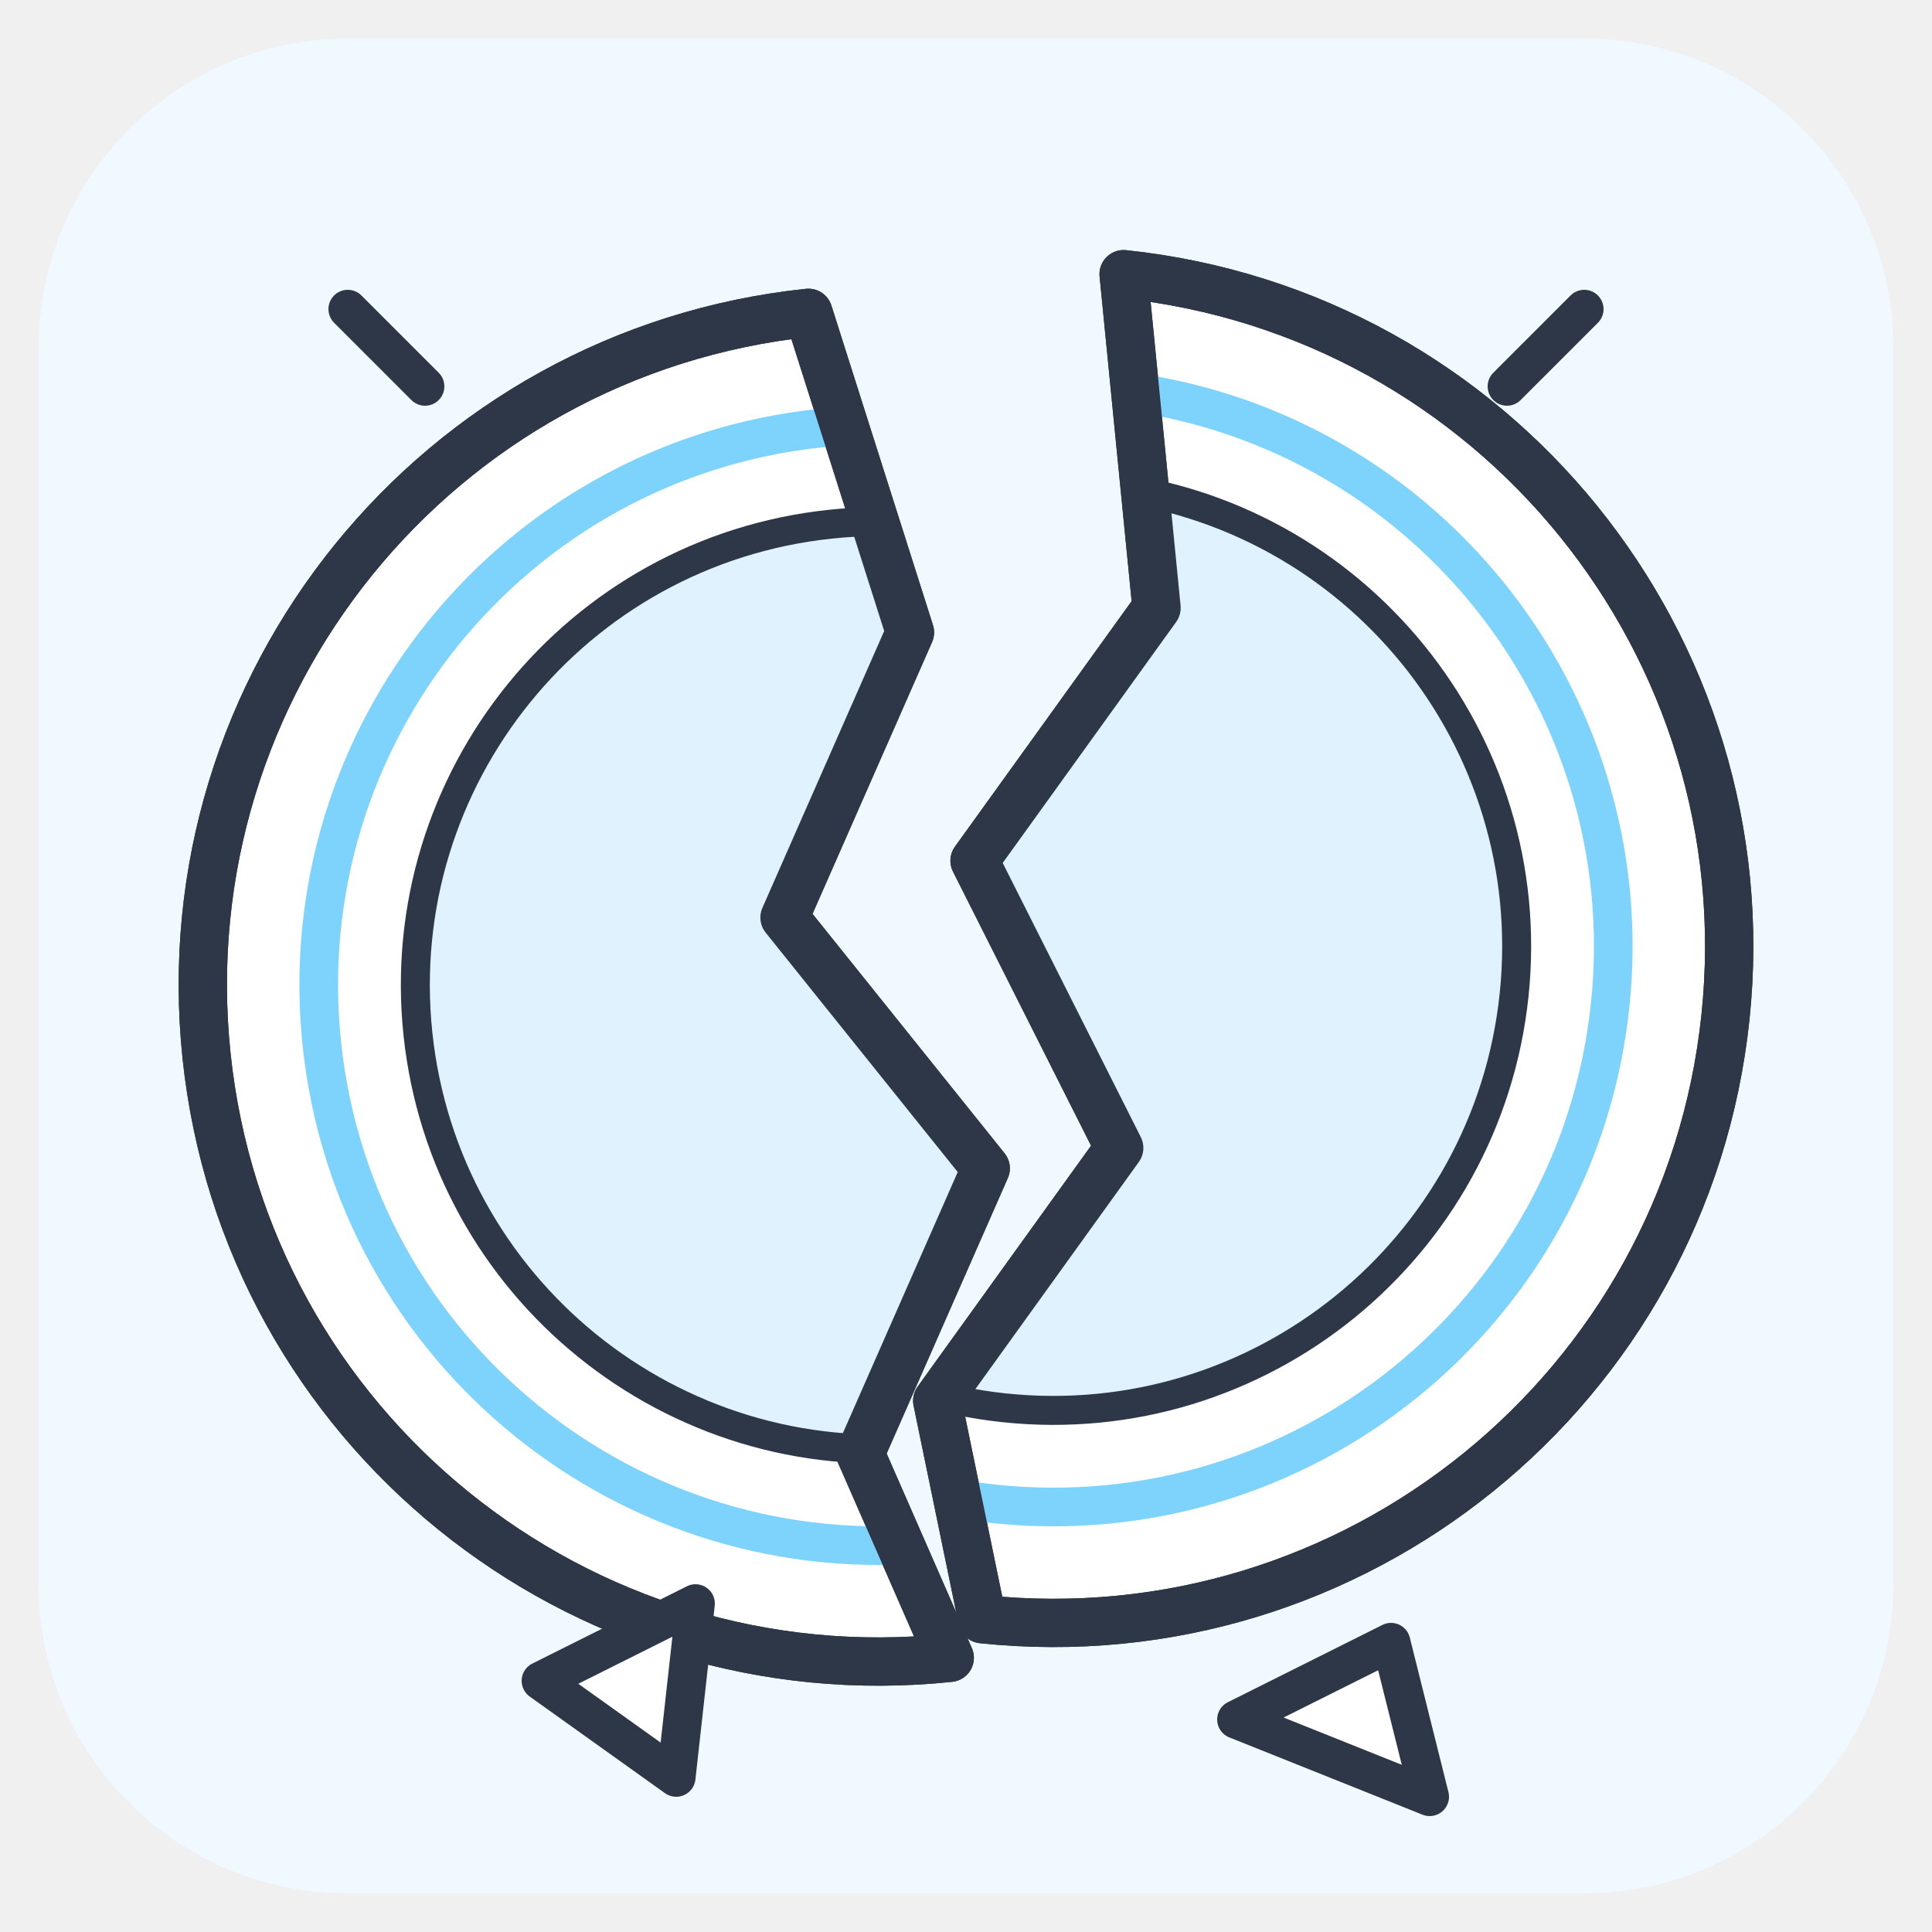
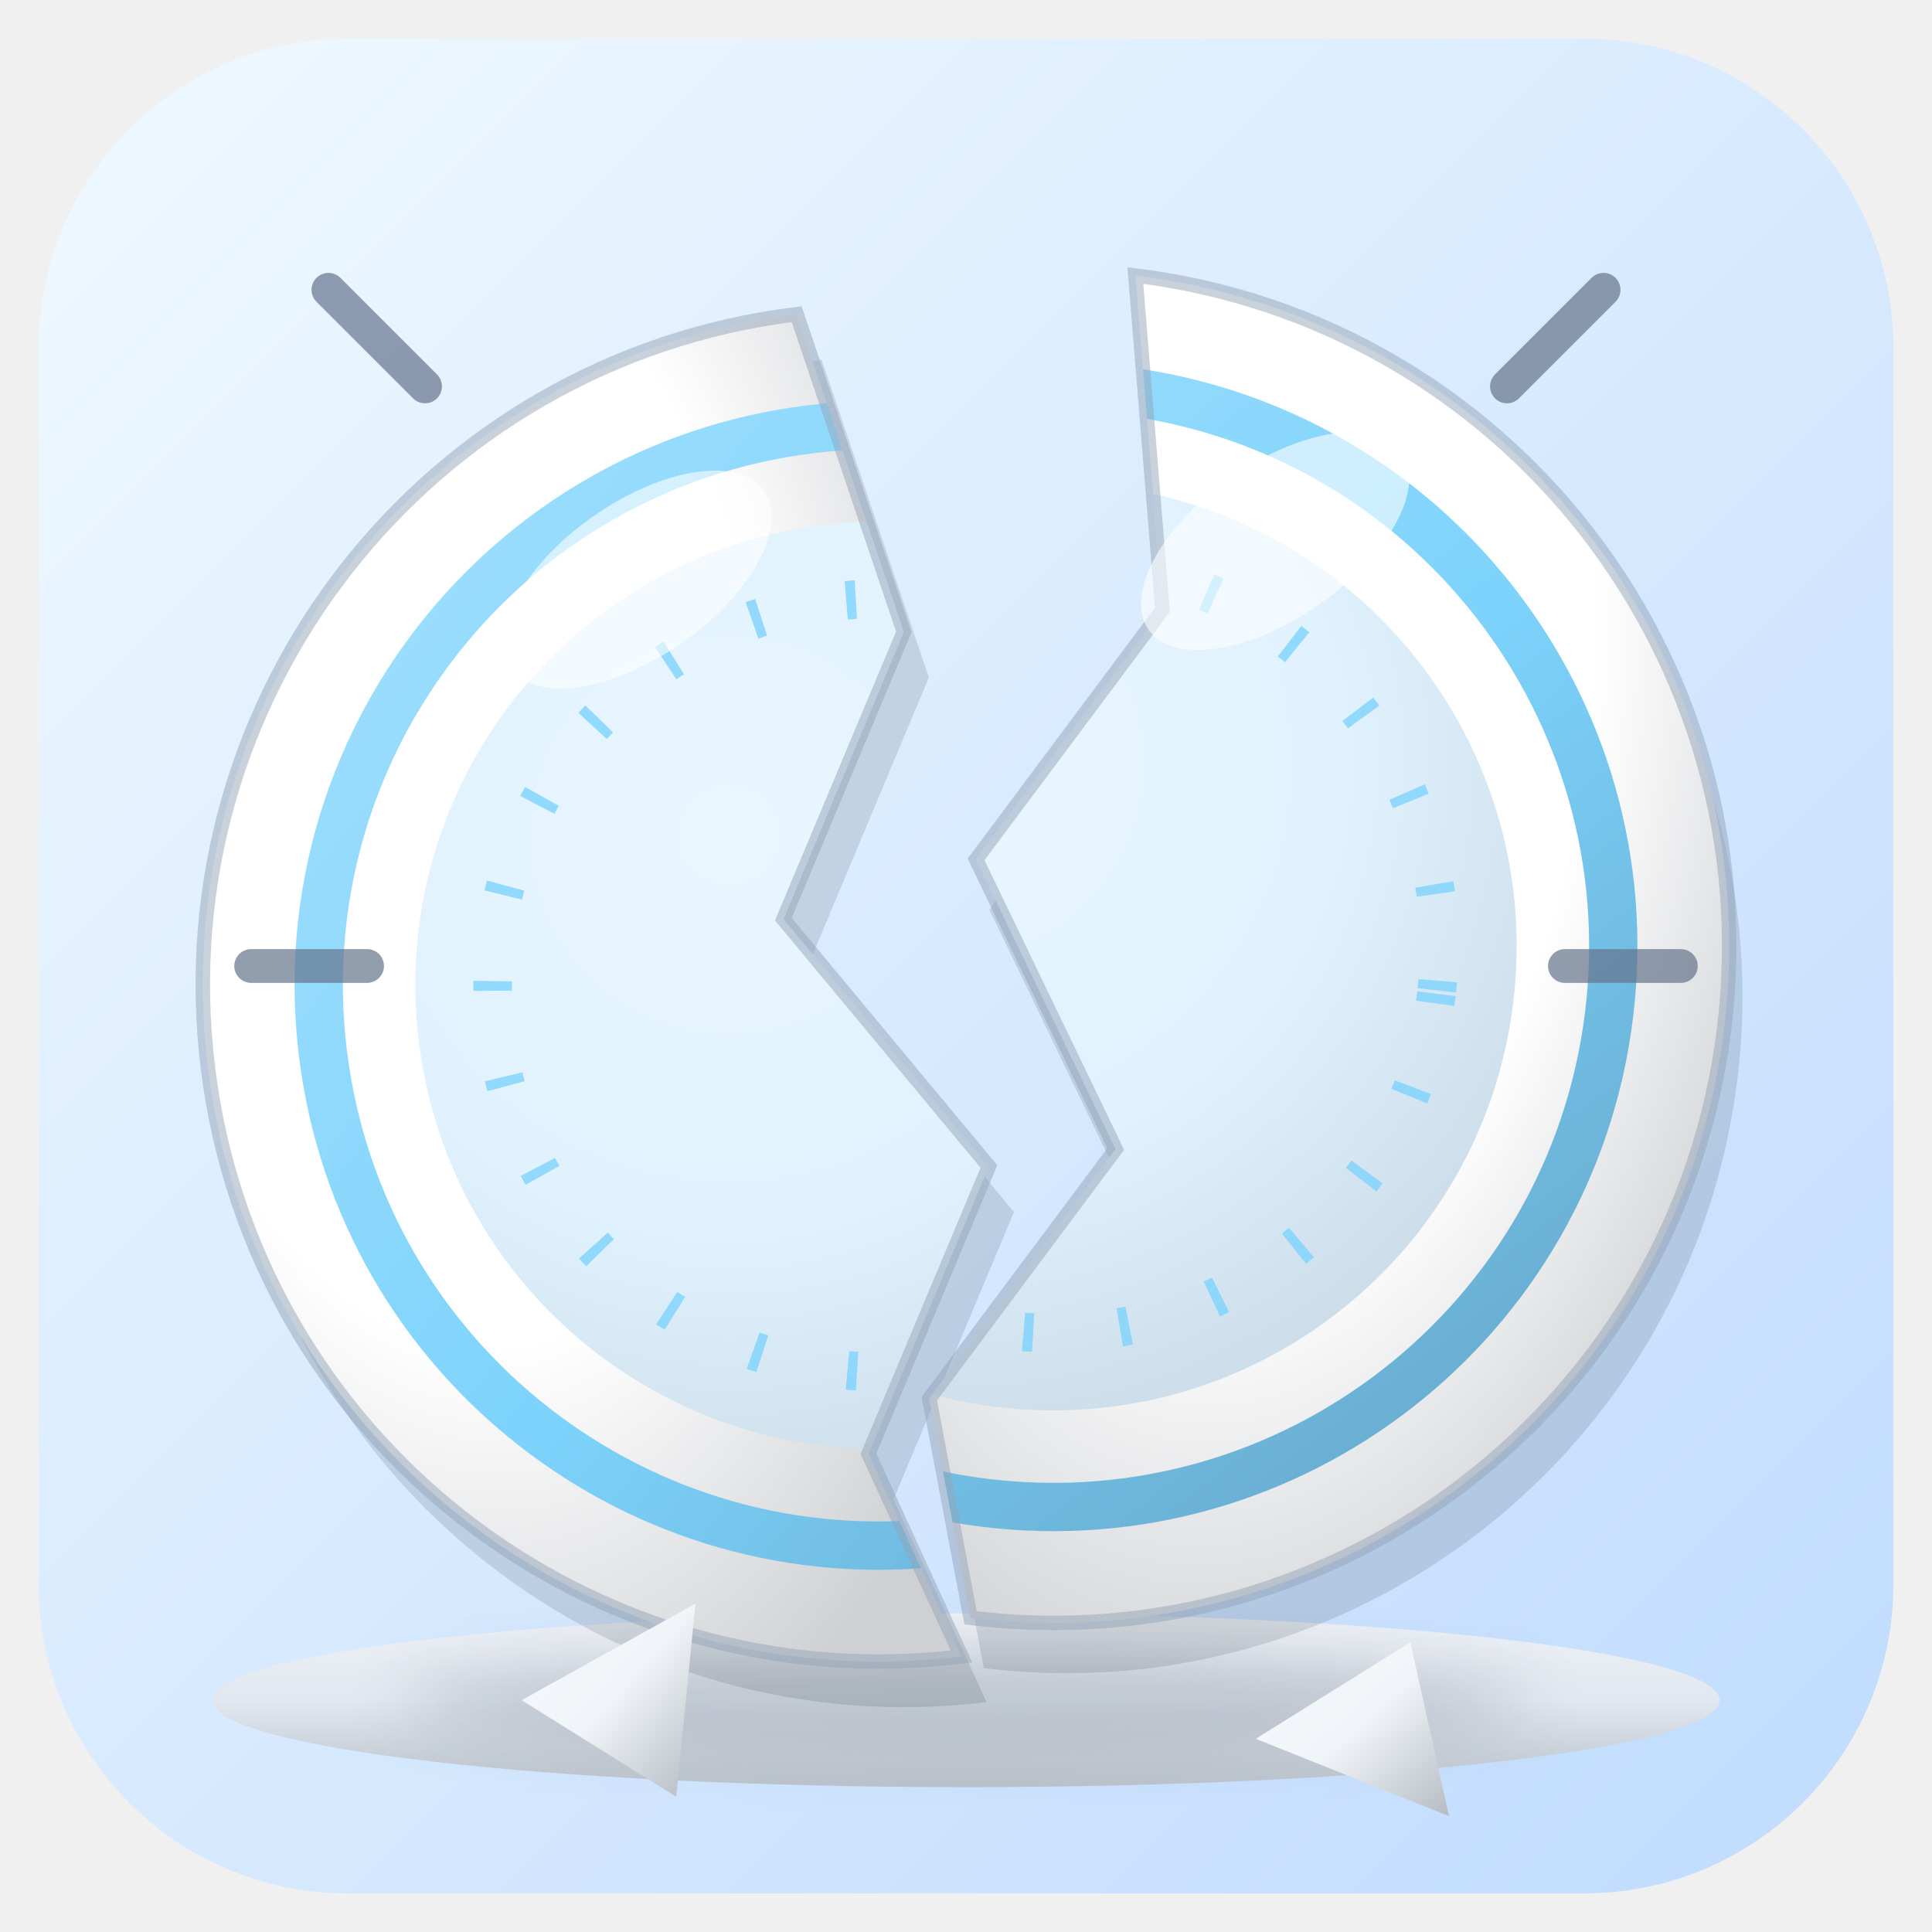
<svg xmlns="http://www.w3.org/2000/svg" viewBox="0 0 200 200" role="img" aria-label="שבור">
-   <rect x="4" y="4" width="192" height="192" rx="32" fill="#F0F9FF" />
-   <g stroke="#2D3748" stroke-width="5" stroke-linejoin="round" stroke-linecap="round">
-     <g transform="translate(-9 2) rotate(-6 100 100)">
-       <clipPath id="a">
-         <path d="M100 30 A70 70 0 0 0 100 170 L93 148 L109 120 L91 92 L107 64Z" />
-       </clipPath>
-       <path d="M100 30 A70 70 0 0 0 100 170 L93 148 L109 120 L91 92 L107 64Z" fill="#fff" />
-       <circle cx="100" cy="100" r="58" fill="none" stroke="#7DD3FC" stroke-width="4" clip-path="url(#a)" />
-       <circle cx="100" cy="100" r="48" fill="#E0F2FE" stroke-width="3" clip-path="url(#a)" />
-       <path d="M100 30 A70 70 0 0 0 100 170 L93 148 L109 120 L91 92 L107 64Z" fill="none" />
-     </g>
-     <g transform="translate(9 -2) rotate(6 100 100)">
-       <clipPath id="b">
-         <path d="M100 30 A70 70 0 0 1 100 170 L93 148 L109 120 L91 92 L107 64Z" />
-       </clipPath>
-       <path d="M100 30 A70 70 0 0 1 100 170 L93 148 L109 120 L91 92 L107 64Z" fill="#fff" />
-       <circle cx="100" cy="100" r="58" fill="none" stroke="#7DD3FC" stroke-width="4" clip-path="url(#b)" />
-       <circle cx="100" cy="100" r="48" fill="#E0F2FE" stroke-width="3" clip-path="url(#b)" />
-       <path d="M100 30 A70 70 0 0 1 100 170 L93 148 L109 120 L91 92 L107 64Z" fill="none" />
-     </g>
-     <polygon points="56,174 72,166 70,184" fill="#fff" stroke-width="4" />
-     <polygon points="128,178 144,170 148,186" fill="#fff" stroke-width="4" />
-     <path d="M44 40 l-8 -8 M156 40 l8 -8" fill="none" stroke-width="4" />
+   <defs>
+     <clipPath id="whole-broken-opposite-c1">
+       <path d="M100 30 A70 70 0 0 0 100 170 L93 148 L109 120 L91 92 L107 64Z" />
+     </clipPath>
+     <clipPath id="whole-broken-opposite-c2">
+       <path d="M100 30 A70 70 0 0 1 100 170 L93 148 L109 120 L91 92 L107 64Z" />
+     </clipPath>
+     <linearGradient id="whole-broken-opposite-g0" x1="0" y1="0" x2="1" y2="1">
+       <stop offset="0" stop-color="#F0F9FF" />
+       <stop offset="1" stop-color="#BFDBFE" />
+     </linearGradient>
+     <linearGradient id="whole-broken-opposite-g1" x1="0" y1="0" x2="0" y2="1">
+       <stop offset="0" stop-color="#eef1f6" />
+       <stop offset=".5" stop-color="#E2E8F0" />
+       <stop offset="1" stop-color="#bbc2cb" />
+     </linearGradient>
+     <radialGradient id="whole-broken-opposite-g2" cx="0.35" cy="0.3" r="0.78">
+       <stop offset="0" stop-color="#ffffff" />
+       <stop offset=".55" stop-color="#FFFFFF" />
+       <stop offset="1" stop-color="#ced0d3" />
+     </radialGradient>
+     <linearGradient id="whole-broken-opposite-g3" x1="0" y1="0" x2="1" y2="1">
+       <stop offset="0" stop-color="#a4e0fd" />
+       <stop offset=".5" stop-color="#7DD3FC" />
+       <stop offset="1" stop-color="#63a3c5" />
+     </linearGradient>
+     <radialGradient id="whole-broken-opposite-g4" cx="0.36" cy="0.32" r="0.78">
+       <stop offset="0" stop-color="#e9f6fe" />
+       <stop offset=".55" stop-color="#E0F2FE" />
+       <stop offset="1" stop-color="#c9dae6" />
+     </radialGradient>
+     <linearGradient id="whole-broken-opposite-g5" x1="0" y1="0" x2="1" y2="1">
+       <stop offset="0" stop-color="#f5f8fb" />
+       <stop offset=".5" stop-color="#F1F5F9" />
+       <stop offset="1" stop-color="#b6bcc3" />
+     </linearGradient>
+     <filter id="whole-broken-opposite-blur" x="-30%" y="-60%" width="160%" height="220%">
+       <feGaussianBlur stdDeviation="3" />
+     </filter>
+   </defs>
+   <rect x="4" y="4" width="192" height="192" rx="32" fill="url(#whole-broken-opposite-g0)" />
+   <ellipse cx="100" cy="176" rx="78" ry="9" fill="url(#whole-broken-opposite-g1)" />
+   <ellipse cx="100" cy="176" rx="58.5" ry="5" fill="#1E293B" opacity="0.18" filter="url(#whole-broken-opposite-blur)" />
+   <g transform="translate(-9 2) rotate(-7 100 100)">
+     <path d="M100 30 A70 70 0 0 0 100 170 L93 148 L109 120 L91 92 L107 64Z" fill="#1E293B" opacity=".14" transform="translate(2 5)" />
+     <path d="M100 30 A70 70 0 0 0 100 170 L93 148 L109 120 L91 92 L107 64Z" fill="url(#whole-broken-opposite-g2)" />
+     <circle cx="100" cy="100" r="58" fill="none" stroke="url(#whole-broken-opposite-g3)" stroke-width="5" clip-path="url(#whole-broken-opposite-c1)" />
+     <circle cx="100" cy="100" r="48" fill="url(#whole-broken-opposite-g4)" clip-path="url(#whole-broken-opposite-c1)" />
+     <circle cx="100" cy="100" r="40" fill="none" stroke="#7DD3FC" stroke-width="4" stroke-dasharray="1 9" opacity=".8" clip-path="url(#whole-broken-opposite-c1)" />
+     <path d="M100 30 A70 70 0 0 0 100 170 L93 148 L109 120 L91 92 L107 64Z" fill="none" stroke="#94A3B8" stroke-width="1.5" opacity=".5" />
  </g>
+   <g transform="translate(9 -2) rotate(7 100 100)">
+     <path d="M100 30 A70 70 0 0 1 100 170 L93 148 L109 120 L91 92 L107 64Z" fill="#1E293B" opacity=".14" transform="translate(2 5)" />
+     <path d="M100 30 A70 70 0 0 1 100 170 L93 148 L109 120 L91 92 L107 64Z" fill="url(#whole-broken-opposite-g2)" />
+     <circle cx="100" cy="100" r="58" fill="none" stroke="url(#whole-broken-opposite-g3)" stroke-width="5" clip-path="url(#whole-broken-opposite-c2)" />
+     <circle cx="100" cy="100" r="48" fill="url(#whole-broken-opposite-g4)" clip-path="url(#whole-broken-opposite-c2)" />
+     <circle cx="100" cy="100" r="40" fill="none" stroke="#7DD3FC" stroke-width="4" stroke-dasharray="1 9" opacity=".8" clip-path="url(#whole-broken-opposite-c2)" />
+     <path d="M100 30 A70 70 0 0 1 100 170 L93 148 L109 120 L91 92 L107 64Z" fill="none" stroke="#94A3B8" stroke-width="1.5" opacity=".5" />
+   </g>
+   <ellipse cx="66" cy="60" rx="16" ry="8" fill="#fff" opacity="0.6" transform="rotate(-35 66 60)" />
+   <ellipse cx="132" cy="56" rx="16" ry="8" fill="#fff" opacity="0.6" transform="rotate(-35 132 56)" />
+   <polygon points="54,176 72,166 70,186" fill="url(#whole-broken-opposite-g5)" />
+   <polygon points="130,180 146,170 150,188" fill="url(#whole-broken-opposite-g5)" />
+   <path d="M44 40 L34 30" fill="none" stroke="#64748B" stroke-width="3.5" stroke-linecap="round" stroke-linejoin="round" opacity="0.7" />
+   <path d="M156 40 L166 30" fill="none" stroke="#64748B" stroke-width="3.5" stroke-linecap="round" stroke-linejoin="round" opacity="0.7" />
+   <path d="M38 100 L26 100" fill="none" stroke="#64748B" stroke-width="3.5" stroke-linecap="round" stroke-linejoin="round" opacity="0.7" />
+   <path d="M162 100 L174 100" fill="none" stroke="#64748B" stroke-width="3.5" stroke-linecap="round" stroke-linejoin="round" opacity="0.7" />
</svg>
